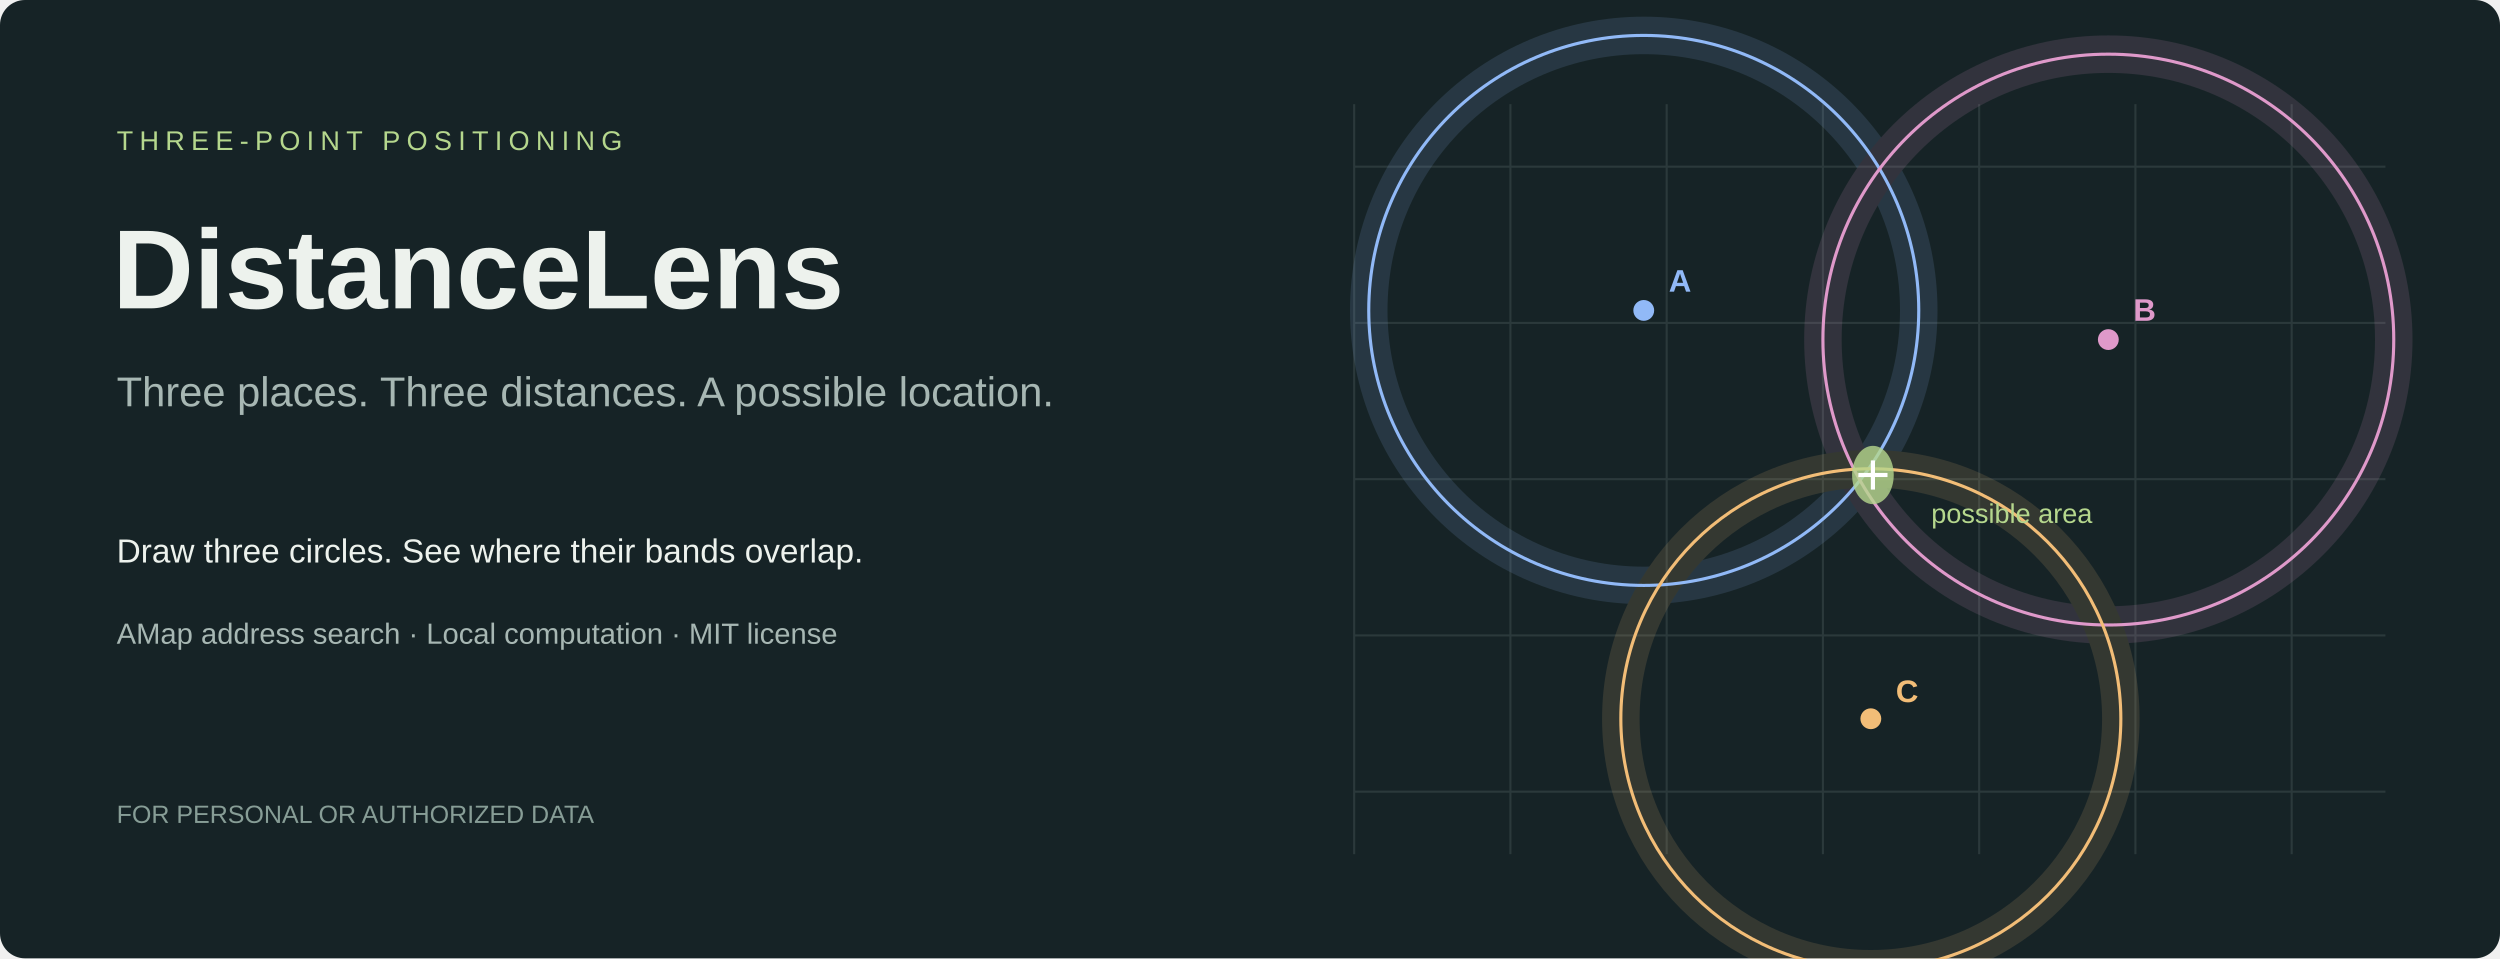
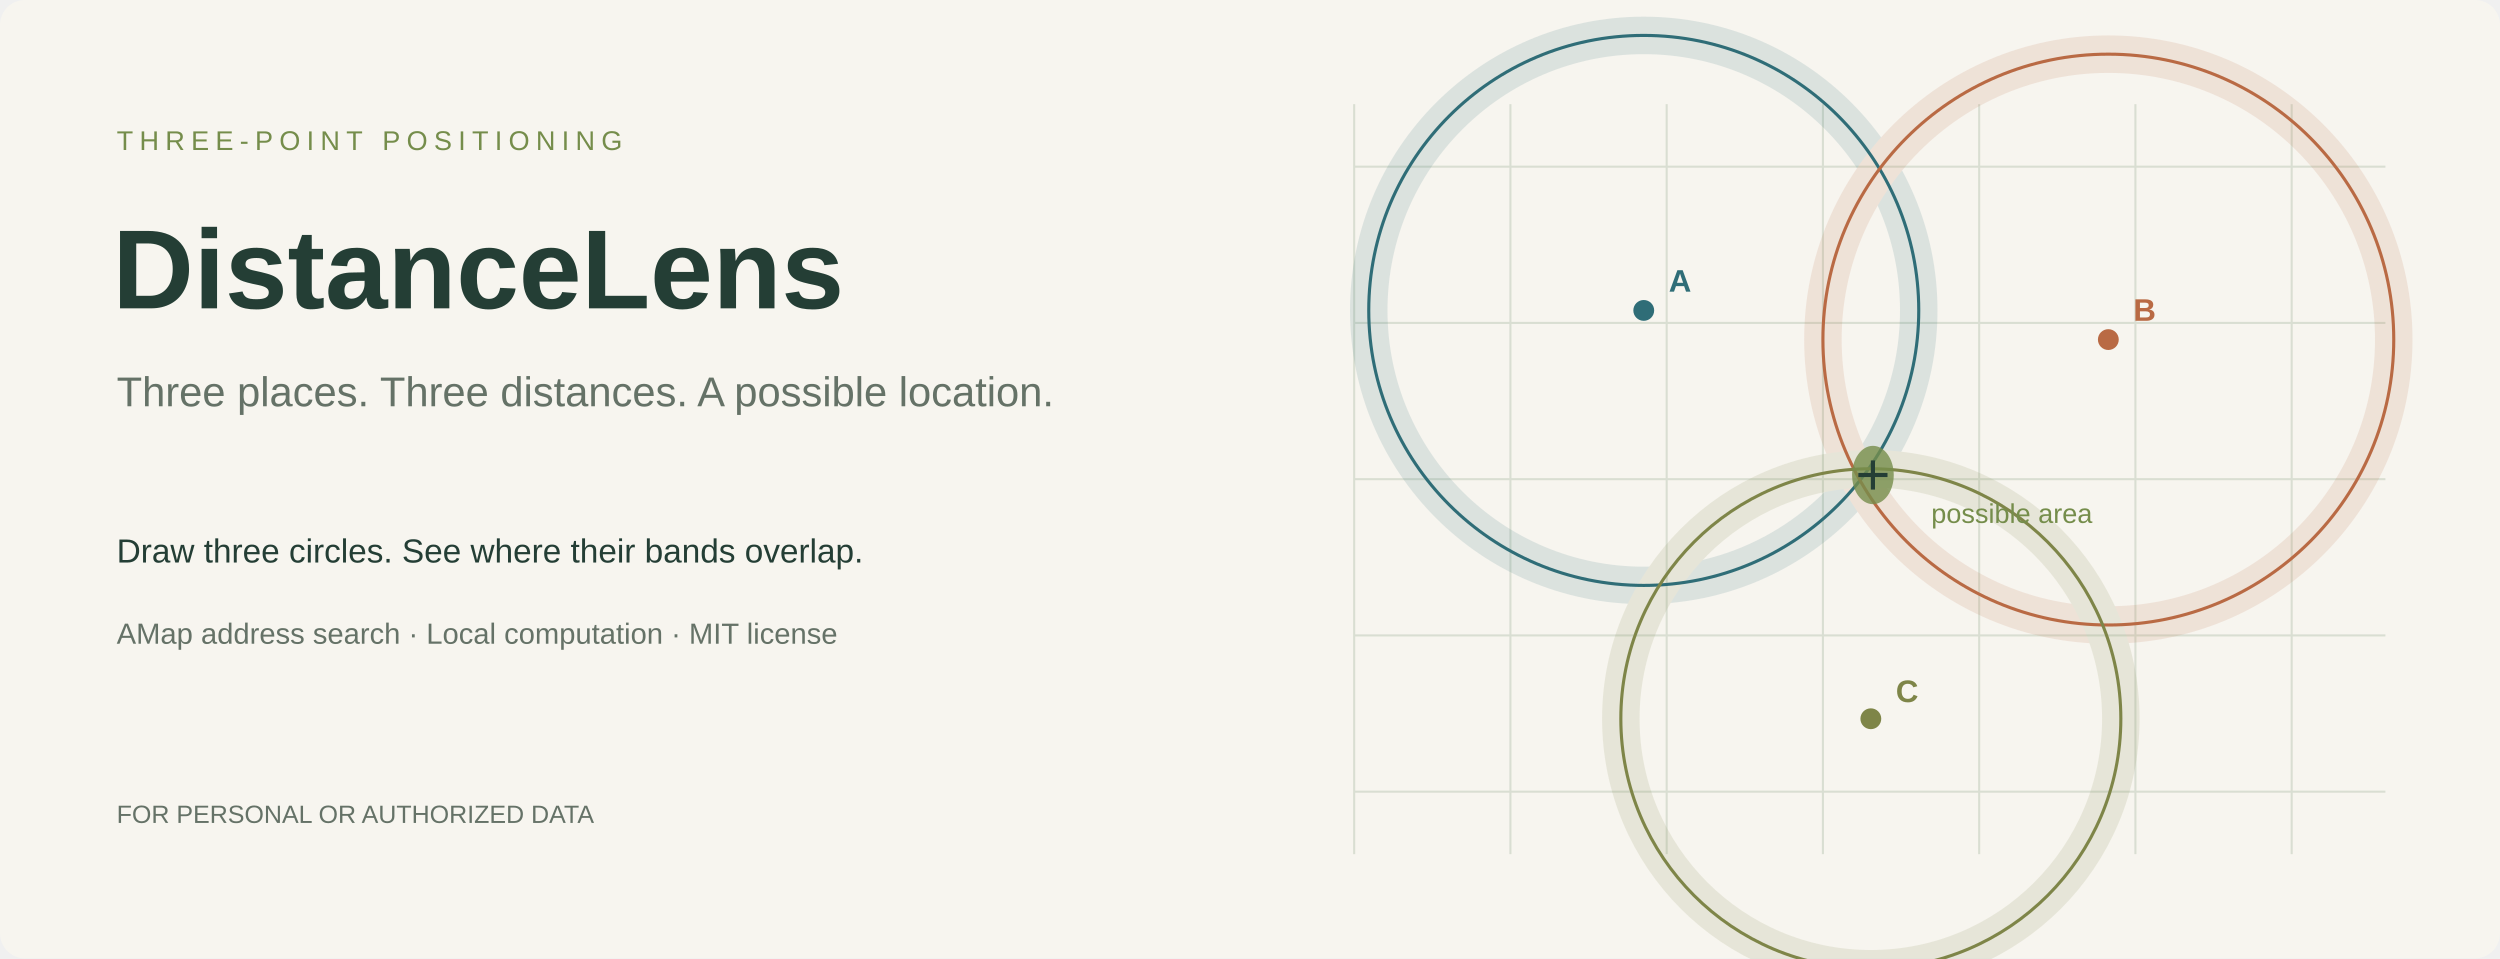
<svg xmlns="http://www.w3.org/2000/svg" width="1200" height="460" viewBox="0 0 1200 460">
-   <rect width="1200" height="460" rx="12" fill="#162326" />
+   <rect width="1200" height="460" rx="12" fill="#f7f5ef" />
  <g font-family="Segoe UI,Arial,sans-serif">
-     <text x="56" y="72" fill="#b5d78d" font-size="13" letter-spacing="3">THREE-POINT POSITIONING</text>
-     <text x="54" y="148" fill="#edf2ed" font-size="54" font-weight="600">DistanceLens</text>
-     <text x="56" y="195" fill="#a7b7b3" font-size="20">Three places. Three distances. A possible location.</text>
-     <text x="56" y="270" fill="#edf2ed" font-size="16">Draw three circles. See where their bands overlap.</text>
-     <text x="56" y="309" fill="#a7b7b3" font-size="14">AMap address search · Local computation · MIT license</text>
-     <text x="56" y="395" fill="#879d96" font-size="12">FOR PERSONAL OR AUTHORIZED DATA</text>
+     <text x="56" y="72" fill="#758d4b" font-size="13" letter-spacing="3">THREE-POINT POSITIONING</text>
+     <text x="54" y="148" fill="#243e35" font-size="54" font-weight="600">DistanceLens</text>
+     <text x="56" y="195" fill="#657267" font-size="20">Three places. Three distances. A possible location.</text>
+     <text x="56" y="270" fill="#243e35" font-size="16">Draw three circles. See where their bands overlap.</text>
+     <text x="56" y="309" fill="#657267" font-size="14">AMap address search · Local computation · MIT license</text>
+     <text x="56" y="395" fill="#657267" font-size="12">FOR PERSONAL OR AUTHORIZED DATA</text>
  </g>
-   <g stroke="#2b393b" stroke-width="1">
+   <g stroke="#d9ded2" stroke-width="1">
    <path d="M650 50V410M725 50V410M800 50V410M875 50V410M950 50V410M1025 50V410M1100 50V410M650 80H1145M650 155H1145M650 230H1145M650 305H1145M650 380H1145" />
  </g>
  <g fill="none" stroke-width="18" opacity=".14">
-     <circle cx="789" cy="149" r="132" stroke="#91b9f7" />
-     <circle cx="1012" cy="163" r="137" stroke="#df99ca" />
-     <circle cx="898" cy="345" r="120" stroke="#f2bd77" />
+     <circle cx="789" cy="149" r="132" stroke="#2f6d77" />
+     <circle cx="1012" cy="163" r="137" stroke="#b96a44" />
+     <circle cx="898" cy="345" r="120" stroke="#7e8548" />
  </g>
  <g fill="none" stroke-width="1.5">
-     <circle cx="789" cy="149" r="132" stroke="#91b9f7" />
-     <circle cx="1012" cy="163" r="137" stroke="#df99ca" />
-     <circle cx="898" cy="345" r="120" stroke="#f2bd77" />
+     <circle cx="789" cy="149" r="132" stroke="#2f6d77" />
+     <circle cx="1012" cy="163" r="137" stroke="#b96a44" />
+     <circle cx="898" cy="345" r="120" stroke="#7e8548" />
  </g>
  <g font-family="Segoe UI,Arial,sans-serif" font-size="15" font-weight="600">
-     <circle cx="789" cy="149" r="5" fill="#91b9f7" />
-     <text x="801" y="140" fill="#91b9f7">A</text>
-     <circle cx="1012" cy="163" r="5" fill="#df99ca" />
-     <text x="1024" y="154" fill="#df99ca">B</text>
-     <circle cx="898" cy="345" r="5" fill="#f2bd77" />
-     <text x="910" y="337" fill="#f2bd77">C</text>
+     <circle cx="789" cy="149" r="5" fill="#2f6d77" />
+     <text x="801" y="140" fill="#2f6d77">A</text>
+     <circle cx="1012" cy="163" r="5" fill="#b96a44" />
+     <text x="1024" y="154" fill="#b96a44">B</text>
+     <circle cx="898" cy="345" r="5" fill="#7e8548" />
+     <text x="910" y="337" fill="#7e8548">C</text>
  </g>
-   <ellipse cx="899" cy="228" rx="10" ry="14" fill="#b5d78d" opacity=".8" />
-   <path d="M892 228H906M899 221V235" stroke="#fff" stroke-width="2" />
-   <text x="927" y="251" fill="#b5d78d" font-family="Segoe UI,Arial,sans-serif" font-size="13">possible area</text>
+   <ellipse cx="899" cy="228" rx="10" ry="14" fill="#758d4b" opacity=".8" />
+   <path d="M892 228H906M899 221V235" stroke="#243e35" stroke-width="2" />
+   <text x="927" y="251" fill="#758d4b" font-family="Segoe UI,Arial,sans-serif" font-size="13">possible area</text>
</svg>
